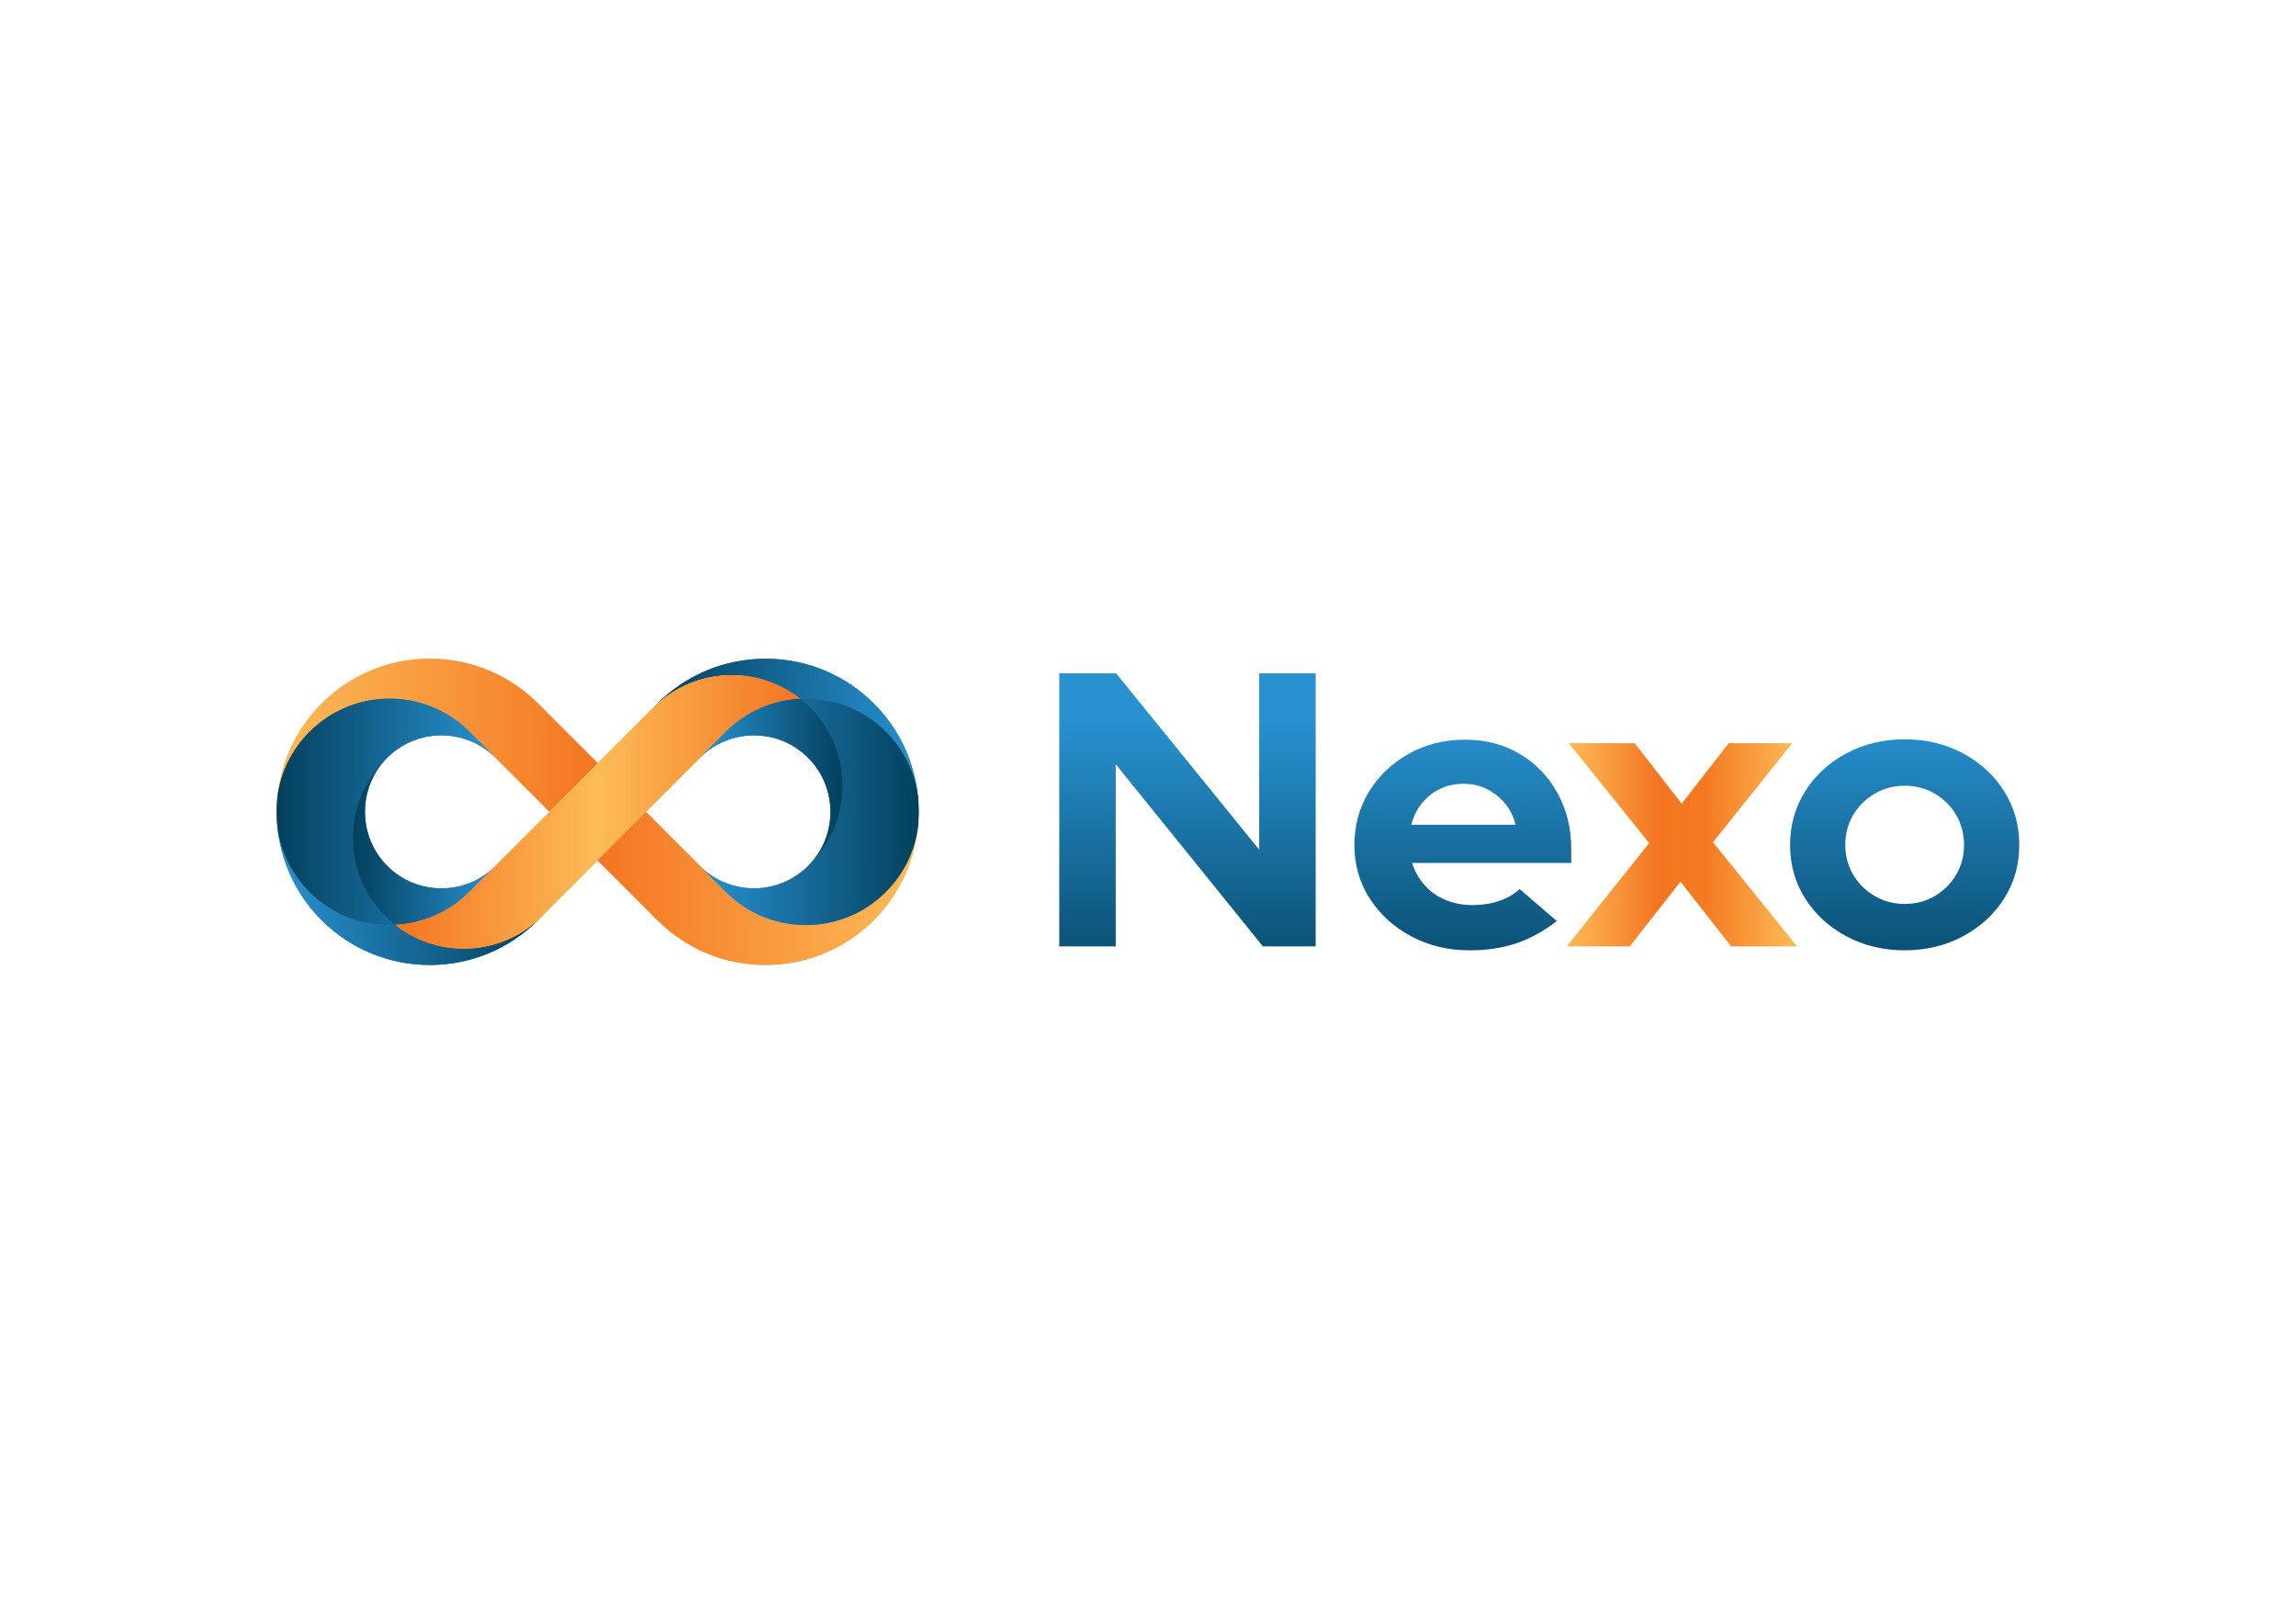
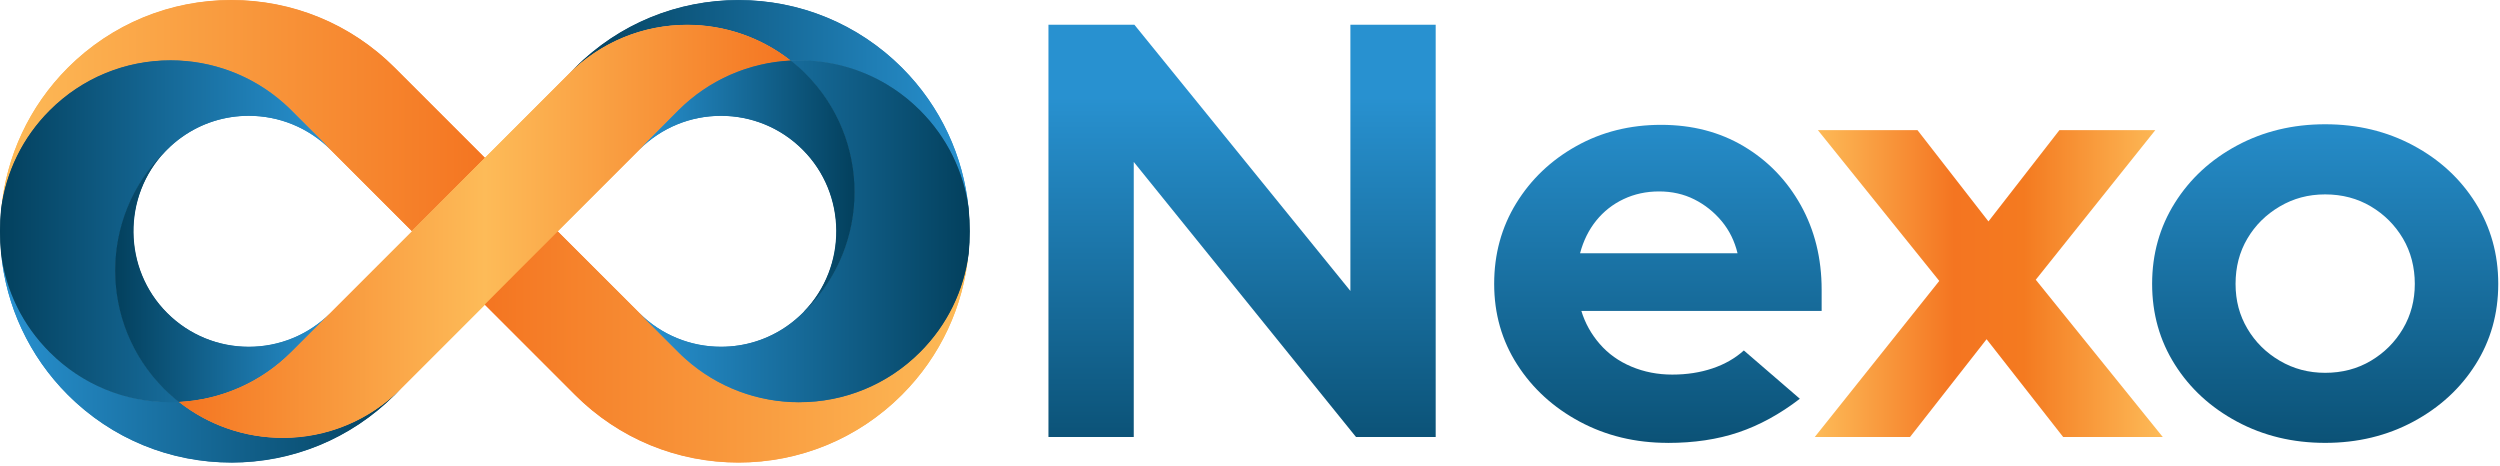
- <svg xmlns="http://www.w3.org/2000/svg" xmlns:xlink="http://www.w3.org/1999/xlink" id="Layer_1" version="1.1" viewBox="0 0 841.89 595.28">
+ <svg xmlns="http://www.w3.org/2000/svg" width="607" height="113" viewBox="0 0 607 113" fill="none">
+   <path d="M56.155 112.31C41.155 112.31 27.055 106.47 16.455 95.86C7.255 86.66 1.505 74.47 0.265 61.54C1.505 70.66 5.585 78.94 12.115 85.47C19.945 93.3 30.345 97.61 41.415 97.61C42.105 97.61 42.795 97.59 43.485 97.56C50.595 103.17 59.505 106.26 68.595 106.26C79.425 106.26 89.615 102.04 97.275 94.38L95.865 95.87C85.255 106.48 71.155 112.32 56.155 112.32V112.31Z" fill="url(#paint0_linear_1_28)" />
+   <path d="M97.285 94.39L95.835 95.84C73.915 117.76 38.385 117.76 16.465 95.84C6.875 86.25 1.475 74.06 0.275 61.54C1.415 70.3 5.345 78.76 12.075 85.49C20.695 94.11 32.175 98.15 43.465 97.59C59.385 110.17 82.565 109.1 97.275 94.4L97.285 94.39Z" fill="url(#paint1_linear_1_28)" />
+   <path d="M70.735 26.85C70.155 26.27 69.535 25.69 68.905 25.13C61.335 18.41 51.575 14.71 41.425 14.71C30.355 14.71 19.945 19.02 12.115 26.85C5.585 33.38 1.515 41.65 0.325 50.78C1.505 37.85 7.255 25.66 16.465 16.45C27.075 5.84 41.175 0 56.165 0C71.155 0 85.255 5.84 95.865 16.45L117.755 38.34L109.495 46.64L100.015 56.12L70.735 26.84V26.85Z" fill="url(#paint2_linear_1_28)" />
+   <path d="M117.735 38.37L109.475 46.63L100.015 56.09L80.245 36.32L70.755 26.83C70.155 26.24 69.545 25.66 68.925 25.11C61.095 18.16 51.255 14.68 41.425 14.68C30.805 14.68 20.195 18.73 12.095 26.83C5.365 33.56 1.435 42.02 0.295 50.78C1.495 38.26 6.895 26.07 16.485 16.48C27.445 5.53 41.805 0.04 56.165 0.04C70.525 0.04 84.885 5.52 95.845 16.48L117.735 38.37Z" fill="url(#paint3_linear_1_28)" />
+   <path d="M41.405 97.67C30.325 97.67 19.905 93.35 12.065 85.51C5.525 78.97 1.445 70.68 0.255 61.54C-0.085 57.97 -0.085 54.37 0.255 50.82C1.455 41.63 5.535 33.35 12.065 26.81C19.905 18.97 30.325 14.65 41.415 14.65C51.575 14.65 61.355 18.36 68.935 25.09C69.575 25.65 70.195 26.23 70.765 26.81L80.235 36.28C74.905 31.04 67.875 28.12 60.385 28.12C54.525 28.12 48.925 29.9 44.175 33.28C42.905 34.18 41.685 35.21 40.565 36.34L40.175 36.73L39.935 36.97C24.075 52.83 24.075 78.56 39.895 94.38C41.035 95.52 42.245 96.59 43.485 97.57C42.775 97.65 42.085 97.67 41.395 97.67H41.405Z" fill="url(#paint4_linear_1_28)" />
+   <path d="M80.235 36.32C74.755 30.84 67.575 28.1 60.395 28.1C54.705 28.1 49.015 29.82 44.175 33.26C42.905 34.16 41.695 35.18 40.565 36.32C40.435 36.45 40.305 36.58 40.175 36.71C40.075 36.8 39.985 36.9 39.885 36.99C24.035 52.84 24.035 78.54 39.885 94.39C41.035 95.54 42.235 96.61 43.485 97.58C32.195 98.14 20.715 94.11 12.095 85.48C5.365 78.75 1.435 70.29 0.295 61.53V61.51C-0.045 57.95 -0.045 54.37 0.295 50.82C0.295 50.81 0.295 50.79 0.295 50.78C1.435 42.02 5.375 33.56 12.095 26.83C20.195 18.73 30.805 14.68 41.425 14.68C51.255 14.68 61.085 18.15 68.925 25.11C69.545 25.66 70.165 26.24 70.755 26.83L80.245 36.32H80.235Z" fill="url(#paint5_linear_1_28)" />
+   <path d="M43.465 97.61C42.215 96.63 41.005 95.56 39.865 94.41C24.025 78.57 24.025 52.8 39.865 36.97L40.155 36.69C29.685 47.65 29.855 65.26 40.585 75.98C45.875 81.27 52.915 84.19 60.405 84.19C67.865 84.19 74.885 81.29 80.175 76.04L70.775 85.52C63.475 92.82 53.785 97.12 43.485 97.63H43.475L43.465 97.61Z" fill="url(#paint6_linear_1_28)" />
+   <path d="M80.185 76.05L70.745 85.49C63.165 93.07 53.395 97.1 43.475 97.59C42.235 96.61 41.025 95.54 39.875 94.4C24.025 78.55 24.025 52.85 39.875 37C39.965 36.91 40.065 36.81 40.165 36.72C29.595 47.7 29.725 65.18 40.555 76.01C51.495 86.95 69.225 86.97 80.185 76.06V76.05Z" fill="url(#paint7_linear_1_28)" />
+   <path d="M235.135 50.78C233.945 41.65 229.865 33.38 223.345 26.85C215.515 19.02 205.105 14.71 194.035 14.71C193.345 14.71 192.665 14.73 191.985 14.76C184.865 9.15 175.955 6.06 166.875 6.06C156.045 6.06 145.855 10.28 138.195 17.94L139.605 16.45C150.205 5.85 164.305 0.01 179.305 0.01C194.305 0.01 208.405 5.85 219.015 16.45C228.215 25.65 233.965 37.84 235.205 50.77H235.145L235.135 50.78Z" fill="url(#paint8_linear_1_28)" />
+   <path d="M235.165 50.78C234.025 42.02 230.085 33.56 223.365 26.83C214.745 18.21 203.265 14.18 191.985 14.73C176.055 2.15 152.875 3.22 138.175 17.92L139.625 16.47C161.545 -5.44 197.075 -5.44 218.995 16.47C228.585 26.06 233.975 38.25 235.175 50.77L235.165 50.78Z" fill="url(#paint9_linear_1_28)" />
+   <path d="M68.585 106.31C59.485 106.31 50.565 103.22 43.465 97.61C53.765 97.05 63.445 92.76 70.735 85.47L100.065 56.14L99.995 56.11L109.455 46.61L117.715 38.35L138.155 17.91C145.825 10.24 156.025 6.02 166.875 6.02C175.975 6.02 184.895 9.11 192.005 14.72C181.705 15.27 172.025 19.56 164.735 26.86L135.475 56.12L135.395 56.19L135.475 56.23L127.285 64.46L126.005 65.73L117.755 73.99L97.315 94.43C89.645 102.1 79.445 106.33 68.595 106.33L68.585 106.31Z" fill="url(#paint10_linear_1_28)" />
+   <path d="M191.985 14.73C182.065 15.21 172.285 19.25 164.705 26.83L155.215 36.32L135.445 56.09L135.365 56.16L135.445 56.24L127.255 64.43L125.975 65.7L117.715 73.96L97.275 94.4C82.565 109.11 59.395 110.17 43.465 97.59C53.385 97.1 63.155 93.07 70.735 85.49L80.175 76.05L99.995 56.23L100.065 56.16L99.995 56.09L109.455 46.63L117.715 38.37L138.155 17.93C152.865 3.23 176.035 2.17 191.965 14.74L191.985 14.73Z" fill="url(#paint11_linear_1_28)" />
+   <path d="M179.295 112.31C164.295 112.31 150.195 106.47 139.595 95.86L117.705 73.97L125.955 65.67L135.415 56.21L155.225 75.98L164.715 85.47C165.295 86.05 165.915 86.63 166.545 87.19C174.115 93.91 183.865 97.61 194.025 97.61C205.095 97.61 215.505 93.3 223.335 85.47C229.865 78.94 233.935 70.66 235.125 61.53C233.945 74.47 228.195 86.66 218.995 95.86C208.385 106.47 194.285 112.31 179.295 112.31Z" fill="url(#paint12_linear_1_28)" />
+   <path d="M235.165 61.54C233.965 74.06 228.575 86.26 218.985 95.84C208.025 106.8 193.665 112.28 179.305 112.28C164.945 112.28 150.585 106.8 139.625 95.84L117.735 73.95L125.995 65.69L127.275 64.42L135.465 56.23L155.235 76L164.725 85.49C165.325 86.09 165.935 86.66 166.555 87.21C174.385 94.16 184.215 97.64 194.045 97.64C204.665 97.64 215.275 93.59 223.375 85.49C230.105 78.76 234.035 70.3 235.175 61.54H235.165Z" fill="url(#paint13_linear_1_28)" />
+   <path d="M194.035 97.67C183.865 97.67 174.095 93.96 166.525 87.23C165.885 86.67 165.275 86.09 164.695 85.51L155.205 76.02C160.535 81.27 167.575 84.19 175.065 84.19C180.955 84.19 186.575 82.39 191.335 78.99C192.595 78.09 193.795 77.07 194.895 75.98C195.005 75.87 195.115 75.76 195.215 75.65C195.335 75.54 195.455 75.42 195.565 75.31C211.385 59.49 211.385 33.76 195.565 17.94C194.435 16.81 193.225 15.73 191.975 14.75C192.675 14.67 193.365 14.65 194.045 14.65C205.135 14.65 215.555 18.97 223.395 26.81C229.925 33.35 234.005 41.63 235.205 50.77C235.545 54.37 235.545 57.97 235.205 61.51C234.015 70.67 229.935 78.96 223.395 85.5C215.555 93.34 205.125 97.66 194.045 97.66L194.035 97.67Z" fill="url(#paint14_linear_1_28)" />
+   <path d="M235.165 61.51V61.53C234.025 70.29 230.095 78.75 223.365 85.48C215.265 93.58 204.645 97.63 194.035 97.63C184.205 97.63 174.375 94.16 166.545 87.2C165.925 86.65 165.305 86.07 164.715 85.48L155.225 75.99C160.705 81.47 167.885 84.21 175.065 84.21C180.775 84.21 186.495 82.48 191.345 79.01C192.595 78.12 193.785 77.11 194.905 76C195.015 75.89 195.125 75.78 195.225 75.67C195.345 75.56 195.465 75.44 195.575 75.33C211.425 59.48 211.425 33.77 195.575 17.92C194.425 16.77 193.225 15.71 191.985 14.73C203.275 14.17 214.745 18.2 223.365 26.83C230.085 33.56 234.025 42.02 235.165 50.78C235.165 50.79 235.165 50.81 235.165 50.82C235.495 54.38 235.495 57.96 235.165 61.51Z" fill="url(#paint15_linear_1_28)" />
+   <path d="M195.195 75.65C205.775 64.73 205.635 47.09 194.875 36.34C189.575 31.05 182.535 28.13 175.055 28.13C167.575 28.13 160.525 31.05 155.235 36.34L164.685 26.81C171.985 19.51 181.685 15.21 191.975 14.7C193.245 15.69 194.455 16.76 195.585 17.9C211.425 33.74 211.425 59.51 195.585 75.35C195.465 75.47 195.355 75.58 195.235 75.69L195.195 75.65Z" fill="url(#paint16_linear_1_28)" />
+   <path d="M195.575 75.33C195.455 75.45 195.345 75.56 195.225 75.67C205.865 64.69 205.755 47.16 194.905 36.32C183.945 25.36 166.175 25.36 155.225 36.32L164.715 26.83C172.295 19.25 182.065 15.22 191.995 14.73C193.235 15.71 194.435 16.77 195.585 17.92C211.435 33.77 211.435 59.48 195.585 75.33H195.575Z" fill="url(#paint17_linear_1_28)" />
+   <path d="M254.565 106.1V6H275.425L327.875 70.64V6H348.585V106.1H329.235L275.275 39.32V106.1H254.565Z" fill="url(#paint18_linear_1_28)" />
+   <path d="M404.955 107.53C397.095 107.53 389.965 105.81 383.565 102.38C377.165 98.95 372.105 94.33 368.375 88.51C364.645 82.7 362.785 76.17 362.785 68.92C362.785 61.67 364.575 55.15 368.155 49.33C371.735 43.52 376.595 38.89 382.745 35.46C388.885 32.03 395.745 30.31 403.305 30.31C410.865 30.31 417.565 32.05 423.405 35.53C429.245 39.01 433.855 43.78 437.235 49.83C440.605 55.89 442.295 62.72 442.295 70.35V75.5H383.955C384.865 78.46 386.345 81.13 388.415 83.51C390.475 85.89 393.045 87.73 396.125 89.02C399.195 90.31 402.495 90.95 406.025 90.95C409.555 90.95 412.805 90.45 415.775 89.45C418.745 88.45 421.295 87 423.405 85.09L437.005 96.82C432.165 100.54 427.205 103.25 422.115 104.97C417.025 106.69 411.305 107.54 404.965 107.54L404.955 107.53ZM383.635 61.49H421.875C421.165 58.54 419.885 55.94 418.025 53.7C416.155 51.46 413.945 49.7 411.375 48.41C408.805 47.12 405.955 46.48 402.835 46.48C399.715 46.48 396.835 47.1 394.215 48.34C391.595 49.58 389.375 51.32 387.565 53.56C385.755 55.8 384.445 58.45 383.635 61.5V61.49Z" fill="url(#paint19_linear_1_28)" />
+   <path d="M440.625 106.1L470.855 68.21L441.385 31.6H465.565L482.795 53.76L500.025 31.6H523.305L494.285 67.92L525.115 106.1H500.935L482.345 82.36L463.755 106.1H440.635H440.625Z" fill="url(#paint20_linear_1_28)" />
+   <path d="M564.555 107.53C556.695 107.53 549.565 105.81 543.165 102.38C536.765 98.95 531.725 94.33 528.055 88.51C524.375 82.7 522.535 76.17 522.535 68.92C522.535 61.67 524.375 55.12 528.055 49.26C531.735 43.4 536.765 38.75 543.165 35.32C549.565 31.89 556.695 30.17 564.555 30.17C572.415 30.17 579.545 31.89 585.945 35.32C592.345 38.75 597.385 43.4 601.055 49.26C604.735 55.12 606.575 61.68 606.575 68.92C606.575 76.16 604.735 82.7 601.055 88.51C597.375 94.33 592.335 98.95 585.945 102.38C579.545 105.81 572.415 107.53 564.555 107.53ZM564.555 90.52C568.685 90.52 572.385 89.54 575.665 87.59C578.935 85.64 581.535 83.04 583.445 79.8C585.355 76.56 586.315 72.94 586.315 68.93C586.315 64.92 585.355 61.16 583.445 57.92C581.525 54.68 578.935 52.08 575.665 50.13C572.385 48.18 568.685 47.2 564.555 47.2C560.425 47.2 556.845 48.18 553.525 50.13C550.195 52.09 547.575 54.68 545.665 57.92C543.745 61.16 542.795 64.83 542.795 68.93C542.795 73.03 543.755 76.56 545.665 79.8C547.575 83.04 550.195 85.64 553.525 87.59C556.855 89.55 560.525 90.52 564.555 90.52Z" fill="url(#paint21_linear_1_28)" />
  <defs>
-     <style>
-       .st0 {
-         fill: url(#Gradiente_sem_nome_31);
-       }
- 
-       .st1 {
-         fill: url(#Gradiente_sem_nome_218);
-       }
- 
-       .st2 {
-         fill: url(#Gradiente_sem_nome_21);
-       }
- 
-       .st3 {
-         fill: url(#Gradiente_sem_nome_161);
-       }
- 
-       .st4 {
-         fill: url(#Gradiente_sem_nome_9);
-       }
- 
-       .st5 {
-         fill: url(#Gradiente_sem_nome_211);
-       }
- 
-       .st6 {
-         fill: url(#Gradiente_sem_nome_216);
-       }
- 
-       .st7 {
-         fill: url(#Gradiente_sem_nome_215);
-       }
- 
-       .st8 {
-         fill: url(#Gradiente_sem_nome_386);
-       }
- 
-       .st9 {
-         fill: url(#Gradiente_sem_nome_213);
-       }
- 
-       .st10 {
-         fill: url(#Gradiente_sem_nome_285);
-       }
- 
-       .st11 {
-         fill: url(#Gradiente_sem_nome_284);
-       }
- 
-       .st12 {
-         fill: url(#Gradiente_sem_nome_91);
-       }
- 
-       .st13 {
-         fill: url(#Gradiente_sem_nome_212);
-       }
- 
-       .st14 {
-         fill: url(#Gradiente_sem_nome_214);
-       }
- 
-       .st15 {
-         fill: url(#Gradiente_sem_nome_16);
-       }
- 
-       .st16 {
-         fill: url(#Gradiente_sem_nome_281);
-       }
- 
-       .st17 {
-         fill: url(#Gradiente_sem_nome_3);
-       }
- 
-       .st18 {
-         fill: url(#Gradiente_sem_nome_217);
-       }
- 
-       .st19 {
-         fill: url(#Gradiente_sem_nome_282);
-       }
- 
-       .st20 {
-         fill: url(#Gradiente_sem_nome_28);
-       }
- 
-       .st21 {
-         fill: url(#Gradiente_sem_nome_283);
-       }
-     </style>
-     <linearGradient id="Gradiente_sem_nome_28" data-name="Gradiente sem nome 28" x1="101.69" y1="328.41" x2="198.7" y2="328.41" gradientUnits="userSpaceOnUse">
-       <stop offset="0" stop-color="#2891d0" />
-       <stop offset="1" stop-color="#03405d" />
+     <linearGradient id="paint0_linear_1_28" x1="0.255" y1="86.93" x2="97.265" y2="86.93" gradientUnits="userSpaceOnUse">
+       <stop stop-color="#2891D0" />
+       <stop offset="1" stop-color="#03405D" />
    </linearGradient>
-     <linearGradient id="Gradiente_sem_nome_281" data-name="Gradiente sem nome 28" x1="101.72" y1="328.39" x2="198.72" y2="328.39" xlink:href="#Gradiente_sem_nome_28" />
-     <linearGradient id="Gradiente_sem_nome_3" data-name="Gradiente sem nome 3" x1="101.75" y1="269.55" x2="219.19" y2="269.55" gradientUnits="userSpaceOnUse">
-       <stop offset="0" stop-color="#fdbb58" />
-       <stop offset="1" stop-color="#f47521" />
+     <linearGradient id="paint1_linear_1_28" x1="0.285" y1="86.91" x2="97.285" y2="86.91" gradientUnits="userSpaceOnUse">
+       <stop stop-color="#2891D0" />
+       <stop offset="1" stop-color="#03405D" />
    </linearGradient>
-     <linearGradient id="Gradiente_sem_nome_31" data-name="Gradiente sem nome 3" x1="101.72" y1="269.54" x2="219.17" y2="269.54" xlink:href="#Gradiente_sem_nome_3" />
-     <linearGradient id="Gradiente_sem_nome_21" data-name="Gradiente sem nome 21" x1="101.44" y1="297.64" x2="181.68" y2="297.64" gradientUnits="userSpaceOnUse">
-       <stop offset="0" stop-color="#03405d" />
-       <stop offset="1" stop-color="#2891d0" />
+     <linearGradient id="paint2_linear_1_28" x1="0.315" y1="28.07" x2="117.755" y2="28.07" gradientUnits="userSpaceOnUse">
+       <stop stop-color="#FDBB58" />
+       <stop offset="1" stop-color="#F47521" />
    </linearGradient>
-     <linearGradient id="Gradiente_sem_nome_211" data-name="Gradiente sem nome 21" x1="101.47" y1="297.64" x2="181.67" y2="297.64" xlink:href="#Gradiente_sem_nome_21" />
-     <linearGradient id="Gradiente_sem_nome_212" data-name="Gradiente sem nome 21" x1="129.42" y1="308.63" x2="181.6" y2="308.63" xlink:href="#Gradiente_sem_nome_21" />
-     <linearGradient id="Gradiente_sem_nome_213" data-name="Gradiente sem nome 21" x1="129.43" y1="308.63" x2="181.62" y2="308.63" xlink:href="#Gradiente_sem_nome_21" />
-     <linearGradient id="Gradiente_sem_nome_214" data-name="Gradiente sem nome 21" x1="239.62" y1="266.88" x2="336.63" y2="266.88" xlink:href="#Gradiente_sem_nome_21" />
-     <linearGradient id="Gradiente_sem_nome_215" data-name="Gradiente sem nome 21" x1="239.6" y1="266.89" x2="336.6" y2="266.89" xlink:href="#Gradiente_sem_nome_21" />
-     <linearGradient id="Gradiente_sem_nome_16" data-name="Gradiente sem nome 16" x1="144.9" y1="297.64" x2="293.43" y2="297.64" gradientUnits="userSpaceOnUse">
-       <stop offset="0" stop-color="#f47521" />
-       <stop offset=".5" stop-color="#fdbb58" />
-       <stop offset="1" stop-color="#f47521" />
+     <linearGradient id="paint3_linear_1_28" x1="0.285" y1="28.06" x2="117.735" y2="28.06" gradientUnits="userSpaceOnUse">
+       <stop stop-color="#FDBB58" />
+       <stop offset="1" stop-color="#F47521" />
    </linearGradient>
-     <linearGradient id="Gradiente_sem_nome_161" data-name="Gradiente sem nome 16" x1="144.91" y1="297.64" x2="293.42" y2="297.64" xlink:href="#Gradiente_sem_nome_16" />
-     <linearGradient id="Gradiente_sem_nome_9" data-name="Gradiente sem nome 9" x1="219.15" y1="325.74" x2="336.57" y2="325.74" gradientUnits="userSpaceOnUse">
-       <stop offset="0" stop-color="#f47521" />
-       <stop offset="1" stop-color="#fdbb58" />
+     <linearGradient id="paint4_linear_1_28" x1="0.005" y1="56.16" x2="80.245" y2="56.16" gradientUnits="userSpaceOnUse">
+       <stop stop-color="#03405D" />
+       <stop offset="1" stop-color="#2891D0" />
    </linearGradient>
-     <linearGradient id="Gradiente_sem_nome_91" data-name="Gradiente sem nome 9" x1="219.17" y1="325.74" x2="336.6" y2="325.74" xlink:href="#Gradiente_sem_nome_9" />
-     <linearGradient id="Gradiente_sem_nome_282" data-name="Gradiente sem nome 28" x1="256.63" y1="297.64" x2="336.88" y2="297.64" xlink:href="#Gradiente_sem_nome_28" />
-     <linearGradient id="Gradiente_sem_nome_283" data-name="Gradiente sem nome 28" x1="256.65" y1="297.64" x2="336.85" y2="297.64" xlink:href="#Gradiente_sem_nome_28" />
-     <linearGradient id="Gradiente_sem_nome_284" data-name="Gradiente sem nome 28" x1="256.67" y1="286.68" x2="308.91" y2="286.68" xlink:href="#Gradiente_sem_nome_28" />
-     <linearGradient id="Gradiente_sem_nome_285" data-name="Gradiente sem nome 28" x1="256.65" y1="286.68" x2="308.9" y2="286.68" xlink:href="#Gradiente_sem_nome_28" />
-     <linearGradient id="Gradiente_sem_nome_216" data-name="Gradiente sem nome 21" x1="435.41" y1="372.08" x2="435.41" y2="264.49" xlink:href="#Gradiente_sem_nome_21" />
-     <linearGradient id="Gradiente_sem_nome_217" data-name="Gradiente sem nome 21" x1="536.38" y1="372.08" x2="536.38" y2="264.49" xlink:href="#Gradiente_sem_nome_21" />
-     <linearGradient id="Gradiente_sem_nome_386" data-name="Gradiente sem nome 386" x1="574.47" y1="309.72" x2="658.96" y2="309.72" gradientUnits="userSpaceOnUse">
-       <stop offset="0" stop-color="#fdbb58" />
-       <stop offset=".4" stop-color="#f47521" />
-       <stop offset=".6" stop-color="#f47a20" />
-       <stop offset="1" stop-color="#fdbb58" />
+     <linearGradient id="paint5_linear_1_28" x1="0.035" y1="56.16" x2="80.235" y2="56.16" gradientUnits="userSpaceOnUse">
+       <stop stop-color="#03405D" />
+       <stop offset="1" stop-color="#2891D0" />
    </linearGradient>
-     <linearGradient id="Gradiente_sem_nome_218" data-name="Gradiente sem nome 21" x1="698.4" y1="372.08" x2="698.4" y2="264.49" xlink:href="#Gradiente_sem_nome_21" />
+     <linearGradient id="paint6_linear_1_28" x1="27.985" y1="67.15" x2="80.165" y2="67.15" gradientUnits="userSpaceOnUse">
+       <stop stop-color="#03405D" />
+       <stop offset="1" stop-color="#2891D0" />
+     </linearGradient>
+     <linearGradient id="paint7_linear_1_28" x1="27.995" y1="67.15" x2="80.185" y2="67.15" gradientUnits="userSpaceOnUse">
+       <stop stop-color="#03405D" />
+       <stop offset="1" stop-color="#2891D0" />
+     </linearGradient>
+     <linearGradient id="paint8_linear_1_28" x1="138.185" y1="25.4" x2="235.195" y2="25.4" gradientUnits="userSpaceOnUse">
+       <stop stop-color="#03405D" />
+       <stop offset="1" stop-color="#2891D0" />
+     </linearGradient>
+     <linearGradient id="paint9_linear_1_28" x1="138.165" y1="25.41" x2="235.165" y2="25.41" gradientUnits="userSpaceOnUse">
+       <stop stop-color="#03405D" />
+       <stop offset="1" stop-color="#2891D0" />
+     </linearGradient>
+     <linearGradient id="paint10_linear_1_28" x1="43.465" y1="56.16" x2="191.995" y2="56.16" gradientUnits="userSpaceOnUse">
+       <stop stop-color="#F47521" />
+       <stop offset="0.5" stop-color="#FDBB58" />
+       <stop offset="1" stop-color="#F47521" />
+     </linearGradient>
+     <linearGradient id="paint11_linear_1_28" x1="43.475" y1="56.16" x2="191.985" y2="56.16" gradientUnits="userSpaceOnUse">
+       <stop stop-color="#F47521" />
+       <stop offset="0.5" stop-color="#FDBB58" />
+       <stop offset="1" stop-color="#F47521" />
+     </linearGradient>
+     <linearGradient id="paint12_linear_1_28" x1="117.715" y1="84.26" x2="235.135" y2="84.26" gradientUnits="userSpaceOnUse">
+       <stop stop-color="#F47521" />
+       <stop offset="1" stop-color="#FDBB58" />
+     </linearGradient>
+     <linearGradient id="paint13_linear_1_28" x1="117.735" y1="84.26" x2="235.165" y2="84.26" gradientUnits="userSpaceOnUse">
+       <stop stop-color="#F47521" />
+       <stop offset="1" stop-color="#FDBB58" />
+     </linearGradient>
+     <linearGradient id="paint14_linear_1_28" x1="155.195" y1="56.16" x2="235.445" y2="56.16" gradientUnits="userSpaceOnUse">
+       <stop stop-color="#2891D0" />
+       <stop offset="1" stop-color="#03405D" />
+     </linearGradient>
+     <linearGradient id="paint15_linear_1_28" x1="155.215" y1="56.16" x2="235.415" y2="56.16" gradientUnits="userSpaceOnUse">
+       <stop stop-color="#2891D0" />
+       <stop offset="1" stop-color="#03405D" />
+     </linearGradient>
+     <linearGradient id="paint16_linear_1_28" x1="155.235" y1="45.2" x2="207.475" y2="45.2" gradientUnits="userSpaceOnUse">
+       <stop stop-color="#2891D0" />
+       <stop offset="1" stop-color="#03405D" />
+     </linearGradient>
+     <linearGradient id="paint17_linear_1_28" x1="155.215" y1="45.2" x2="207.465" y2="45.2" gradientUnits="userSpaceOnUse">
+       <stop stop-color="#2891D0" />
+       <stop offset="1" stop-color="#03405D" />
+     </linearGradient>
+     <linearGradient id="paint18_linear_1_28" x1="301.565" y1="131.21" x2="301.565" y2="23.62" gradientUnits="userSpaceOnUse">
+       <stop stop-color="#03405D" />
+       <stop offset="1" stop-color="#2891D0" />
+     </linearGradient>
+     <linearGradient id="paint19_linear_1_28" x1="402.535" y1="131.21" x2="402.535" y2="23.62" gradientUnits="userSpaceOnUse">
+       <stop stop-color="#03405D" />
+       <stop offset="1" stop-color="#2891D0" />
+     </linearGradient>
+     <linearGradient id="paint20_linear_1_28" x1="440.625" y1="68.85" x2="525.115" y2="68.85" gradientUnits="userSpaceOnUse">
+       <stop stop-color="#FDBB58" />
+       <stop offset="0.4" stop-color="#F47521" />
+       <stop offset="0.6" stop-color="#F47A20" />
+       <stop offset="1" stop-color="#FDBB58" />
+     </linearGradient>
+     <linearGradient id="paint21_linear_1_28" x1="564.555" y1="131.21" x2="564.555" y2="23.62" gradientUnits="userSpaceOnUse">
+       <stop stop-color="#03405D" />
+       <stop offset="1" stop-color="#2891D0" />
+     </linearGradient>
  </defs>
-   <g>
-     <path class="st20" d="M157.59,353.79c-15,0-29.1-5.84-39.7-16.45-9.2-9.2-14.95-21.39-16.19-34.32,1.24,9.12,5.32,17.4,11.85,23.93,7.83,7.83,18.23,12.14,29.3,12.14.69,0,1.38-.02,2.07-.05,7.11,5.61,16.02,8.7,25.11,8.7h0c10.83,0,21.02-4.22,28.68-11.88l-1.41,1.49c-10.61,10.61-24.71,16.45-39.71,16.45Z" />
-     <path class="st16" d="M198.72,335.87l-1.45,1.45c-21.92,21.92-57.45,21.92-79.37,0-9.59-9.59-14.99-21.78-16.19-34.3,1.14,8.76,5.07,17.22,11.8,23.95,8.62,8.62,20.1,12.66,31.39,12.1,15.92,12.58,39.1,11.51,53.81-3.19Z" />
-     <path class="st17" d="M172.17,268.33c-.58-.58-1.2-1.16-1.83-1.72-7.57-6.72-17.33-10.42-27.48-10.42-11.07,0-21.48,4.31-29.31,12.14-6.53,6.53-10.6,14.8-11.79,23.93,1.18-12.93,6.93-25.12,16.14-34.33,10.61-10.61,24.71-16.45,39.7-16.45s29.09,5.84,39.7,16.45l21.89,21.89-8.26,8.3-9.48,9.48-29.28-29.28Z" />
-     <path class="st0" d="M219.17,279.85l-8.26,8.26-9.46,9.46-19.77-19.77-9.49-9.49c-.6-.59-1.21-1.17-1.83-1.72-7.83-6.95-17.67-10.43-27.5-10.43-10.62,0-21.23,4.05-29.33,12.15-6.73,6.73-10.66,15.19-11.8,23.95,1.2-12.52,6.6-24.71,16.19-34.3,10.96-10.95,25.32-16.44,39.68-16.44s28.72,5.48,39.68,16.44l21.89,21.89Z" />
-     <path class="st2" d="M142.84,339.15c-11.08,0-21.5-4.32-29.34-12.16-6.54-6.54-10.62-14.83-11.81-23.97-.34-3.57-.34-7.17,0-10.72,1.2-9.19,5.28-17.47,11.81-24.01,7.84-7.84,18.26-12.16,29.35-12.16,10.16,0,19.94,3.71,27.52,10.44.64.56,1.26,1.14,1.83,1.72l9.47,9.47c-5.33-5.24-12.36-8.16-19.85-8.16-5.86,0-11.46,1.78-16.21,5.16-1.27.9-2.49,1.93-3.61,3.06l-.39.39-.24.24c-15.86,15.86-15.86,41.59-.04,57.41,1.14,1.14,2.35,2.21,3.59,3.19-.71.08-1.4.1-2.09.1Z" />
-     <path class="st5" d="M181.67,277.8c-5.48-5.48-12.66-8.22-19.84-8.22-5.69,0-11.38,1.72-16.22,5.16-1.27.9-2.48,1.92-3.61,3.06-.13.13-.26.26-.39.39-.1.09-.19.19-.29.28-15.85,15.85-15.85,41.55,0,57.4,1.15,1.15,2.35,2.22,3.6,3.19-11.29.56-22.77-3.47-31.39-12.1-6.73-6.73-10.66-15.19-11.8-23.95v-.02c-.34-3.56-.34-7.14,0-10.69,0-.01,0-.03,0-.04,1.14-8.76,5.08-17.22,11.8-23.95,8.1-8.1,18.71-12.15,29.33-12.15,9.83,0,19.66,3.47,27.5,10.43.62.55,1.24,1.13,1.83,1.72l9.49,9.49Z" />
-     <path class="st13" d="M144.9,339.09c-1.25-.98-2.46-2.05-3.6-3.2-15.84-15.84-15.84-41.61,0-57.44l.29-.28c-10.47,10.96-10.3,28.57.43,39.29,5.29,5.29,12.33,8.21,19.82,8.21h0c7.46,0,14.48-2.9,19.77-8.15l-9.4,9.48c-7.3,7.3-16.99,11.6-27.29,12.11h-.01s0,0,0,0Z" />
-     <path class="st9" d="M181.62,317.53l-9.44,9.44c-7.58,7.58-17.35,11.61-27.27,12.1-1.24-.98-2.45-2.05-3.6-3.19-15.85-15.85-15.85-41.55,0-57.4.09-.09.19-.19.29-.28-10.57,10.98-10.44,28.46.39,39.29,10.94,10.94,28.67,10.96,39.63.05Z" />
-     <path class="st14" d="M336.57,292.26c-1.19-9.13-5.27-17.4-11.79-23.93-7.83-7.83-18.24-12.14-29.31-12.14-.69,0-1.37.02-2.05.05-7.12-5.61-16.03-8.7-25.11-8.7-10.83,0-21.02,4.22-28.68,11.88l1.41-1.49c10.6-10.6,24.7-16.44,39.7-16.44s29.1,5.84,39.71,16.44c9.2,9.2,14.95,21.39,16.19,34.32h-.06Z" />
-     <path class="st7" d="M336.6,292.26c-1.14-8.76-5.08-17.22-11.8-23.95-8.62-8.62-20.1-12.65-31.38-12.1-15.93-12.58-39.11-11.51-53.81,3.19l1.45-1.45c21.92-21.91,57.45-21.91,79.37,0,9.59,9.59,14.98,21.78,16.18,34.3Z" />
-     <path class="st15" d="M170.02,347.79c-9.1,0-18.02-3.09-25.12-8.7,10.3-.56,19.98-4.85,27.27-12.14l29.33-29.33-.07-.03,9.46-9.5,8.26-8.26,20.44-20.44c7.67-7.67,17.87-11.89,28.72-11.89,9.1,0,18.02,3.09,25.13,8.7-10.3.55-19.98,4.84-27.27,12.14l-29.26,29.26-.08.07.08.04-8.19,8.23-1.28,1.27-8.25,8.26-20.44,20.44c-7.67,7.67-17.87,11.9-28.72,11.9Z" />
-     <path class="st3" d="M293.42,256.21c-9.92.48-19.7,4.52-27.28,12.1l-9.49,9.49-19.77,19.77-.08.07.08.08-8.19,8.19-1.28,1.27-8.26,8.26-20.44,20.44c-14.71,14.71-37.88,15.77-53.81,3.19,9.92-.49,19.69-4.52,27.27-12.1l9.44-9.44,19.82-19.82.07-.07-.07-.07,9.46-9.46,8.26-8.26,20.44-20.44c14.71-14.7,37.88-15.76,53.81-3.19Z" />
-     <path class="st4" d="M280.73,353.79c-15,0-29.1-5.84-39.7-16.45l-21.89-21.89,8.25-8.3,9.46-9.46,19.81,19.77,9.49,9.49c.58.58,1.2,1.16,1.83,1.72,7.57,6.72,17.32,10.42,27.48,10.42,11.07,0,21.48-4.31,29.31-12.14,6.53-6.53,10.6-14.81,11.79-23.94-1.18,12.94-6.93,25.13-16.13,34.33-10.61,10.61-24.71,16.45-39.7,16.45Z" />
-     <path class="st12" d="M336.6,303.02c-1.2,12.52-6.59,24.72-16.18,34.3-10.96,10.96-25.32,16.44-39.68,16.44s-28.72-5.48-39.68-16.44l-21.89-21.89,8.26-8.26,1.28-1.27,8.19-8.19,19.77,19.77,9.49,9.49c.6.6,1.21,1.17,1.83,1.72,7.83,6.95,17.66,10.43,27.49,10.43,10.62,0,21.23-4.05,29.33-12.15,6.73-6.73,10.66-15.19,11.8-23.95Z" />
-     <path class="st19" d="M295.47,339.15c-10.17,0-19.94-3.71-27.51-10.44-.64-.56-1.25-1.14-1.83-1.72l-9.49-9.49c5.33,5.25,12.37,8.17,19.86,8.17,5.89,0,11.51-1.8,16.27-5.2,1.26-.9,2.46-1.92,3.56-3.01.11-.11.22-.22.32-.33.12-.11.24-.23.35-.34,15.82-15.82,15.82-41.55,0-57.37-1.13-1.13-2.34-2.21-3.59-3.19.7-.08,1.39-.1,2.07-.1,11.09,0,21.51,4.32,29.35,12.16,6.53,6.54,10.61,14.82,11.81,23.96.34,3.6.34,7.2,0,10.74-1.19,9.16-5.27,17.45-11.81,23.99-7.84,7.84-18.27,12.16-29.35,12.16Z" />
-     <path class="st21" d="M336.6,302.99v.02c-1.14,8.76-5.07,17.22-11.8,23.95-8.1,8.1-18.72,12.15-29.33,12.15-9.83,0-19.66-3.47-27.49-10.43-.62-.55-1.24-1.13-1.83-1.72l-9.49-9.49c5.48,5.48,12.66,8.22,19.84,8.22,5.71,0,11.43-1.73,16.28-5.2,1.25-.89,2.44-1.9,3.56-3.01.11-.11.22-.22.32-.33.12-.11.24-.23.35-.34,15.85-15.85,15.85-41.56,0-57.41-1.15-1.15-2.35-2.21-3.59-3.19,11.29-.56,22.76,3.47,31.38,12.1,6.72,6.73,10.66,15.19,11.8,23.95,0,.01,0,.03,0,.04.33,3.56.33,7.14,0,10.69Z" />
-     <path class="st11" d="M296.63,317.13c10.58-10.92,10.44-28.56-.32-39.31-5.3-5.29-12.34-8.21-19.82-8.21s-14.53,2.92-19.82,8.21l9.45-9.53c7.3-7.3,17-11.6,27.29-12.11,1.27.99,2.48,2.06,3.61,3.2,15.84,15.84,15.84,41.61,0,57.45-.12.12-.23.23-.35.34l-.04-.04Z" />
-     <path class="st10" d="M297.01,316.81c-.12.12-.23.23-.35.34,10.64-10.98,10.53-28.51-.32-39.35-10.96-10.96-28.73-10.96-39.68,0l9.49-9.49c7.58-7.58,17.35-11.61,27.28-12.1,1.24.98,2.44,2.04,3.59,3.19,15.85,15.85,15.85,41.56,0,57.41Z" />
-   </g>
-   <g>
-     <path class="st6" d="M388.41,346.97v-100.1h20.86l52.45,64.64v-64.64h20.71v100.1h-19.35l-53.96-66.78v66.78h-20.71Z" />
-     <path class="st18" d="M538.8,348.4c-7.86,0-14.99-1.72-21.39-5.15-6.4-3.43-11.46-8.05-15.19-13.87-3.73-5.81-5.59-12.34-5.59-19.59s1.79-13.77,5.37-19.59c3.58-5.81,8.44-10.44,14.59-13.87,6.14-3.43,13-5.15,20.56-5.15s14.26,1.74,20.1,5.22c5.84,3.48,10.45,8.25,13.83,14.3,3.37,6.06,5.06,12.89,5.06,20.52v5.15h-58.34c.91,2.96,2.39,5.63,4.46,8.01,2.06,2.38,4.63,4.22,7.71,5.51,3.07,1.29,6.37,1.93,9.9,1.93s6.78-.5,9.75-1.5c2.97-1,5.52-2.45,7.63-4.36l13.6,11.73c-4.84,3.72-9.8,6.43-14.89,8.15-5.09,1.72-10.81,2.57-17.15,2.57ZM517.48,302.36h38.24c-.71-2.95-1.99-5.55-3.85-7.79-1.87-2.24-4.08-4-6.65-5.29s-5.42-1.93-8.54-1.93-6,.62-8.62,1.86c-2.62,1.24-4.84,2.98-6.65,5.22-1.81,2.24-3.12,4.89-3.93,7.94Z" />
-     <path class="st8" d="M574.47,346.97l30.23-37.89-29.47-36.61h24.18l17.23,22.16,17.23-22.16h23.28l-29.02,36.32,30.83,38.18h-24.18l-18.59-23.74-18.59,23.74h-23.12Z" />
-     <path class="st1" d="M698.4,348.4c-7.86,0-14.99-1.72-21.39-5.15-6.4-3.43-11.44-8.05-15.11-13.87-3.68-5.81-5.52-12.34-5.52-19.59s1.84-13.8,5.52-19.66c3.68-5.86,8.71-10.51,15.11-13.94,6.4-3.43,13.53-5.15,21.39-5.15s14.99,1.72,21.39,5.15c6.4,3.43,11.44,8.08,15.11,13.94,3.68,5.86,5.52,12.42,5.52,19.66s-1.84,13.78-5.52,19.59c-3.68,5.82-8.72,10.44-15.11,13.87-6.4,3.43-13.53,5.15-21.39,5.15ZM698.4,331.39c4.13,0,7.83-.98,11.11-2.93,3.27-1.95,5.87-4.55,7.78-7.79,1.91-3.24,2.87-6.86,2.87-10.87s-.96-7.77-2.87-11.01c-1.92-3.24-4.51-5.84-7.78-7.79-3.28-1.95-6.98-2.93-11.11-2.93s-7.71.98-11.03,2.93c-3.33,1.96-5.95,4.55-7.86,7.79-1.92,3.24-2.87,6.91-2.87,11.01s.96,7.63,2.87,10.87c1.91,3.24,4.53,5.84,7.86,7.79,3.33,1.96,7,2.93,11.03,2.93Z" />
-   </g>
</svg>
